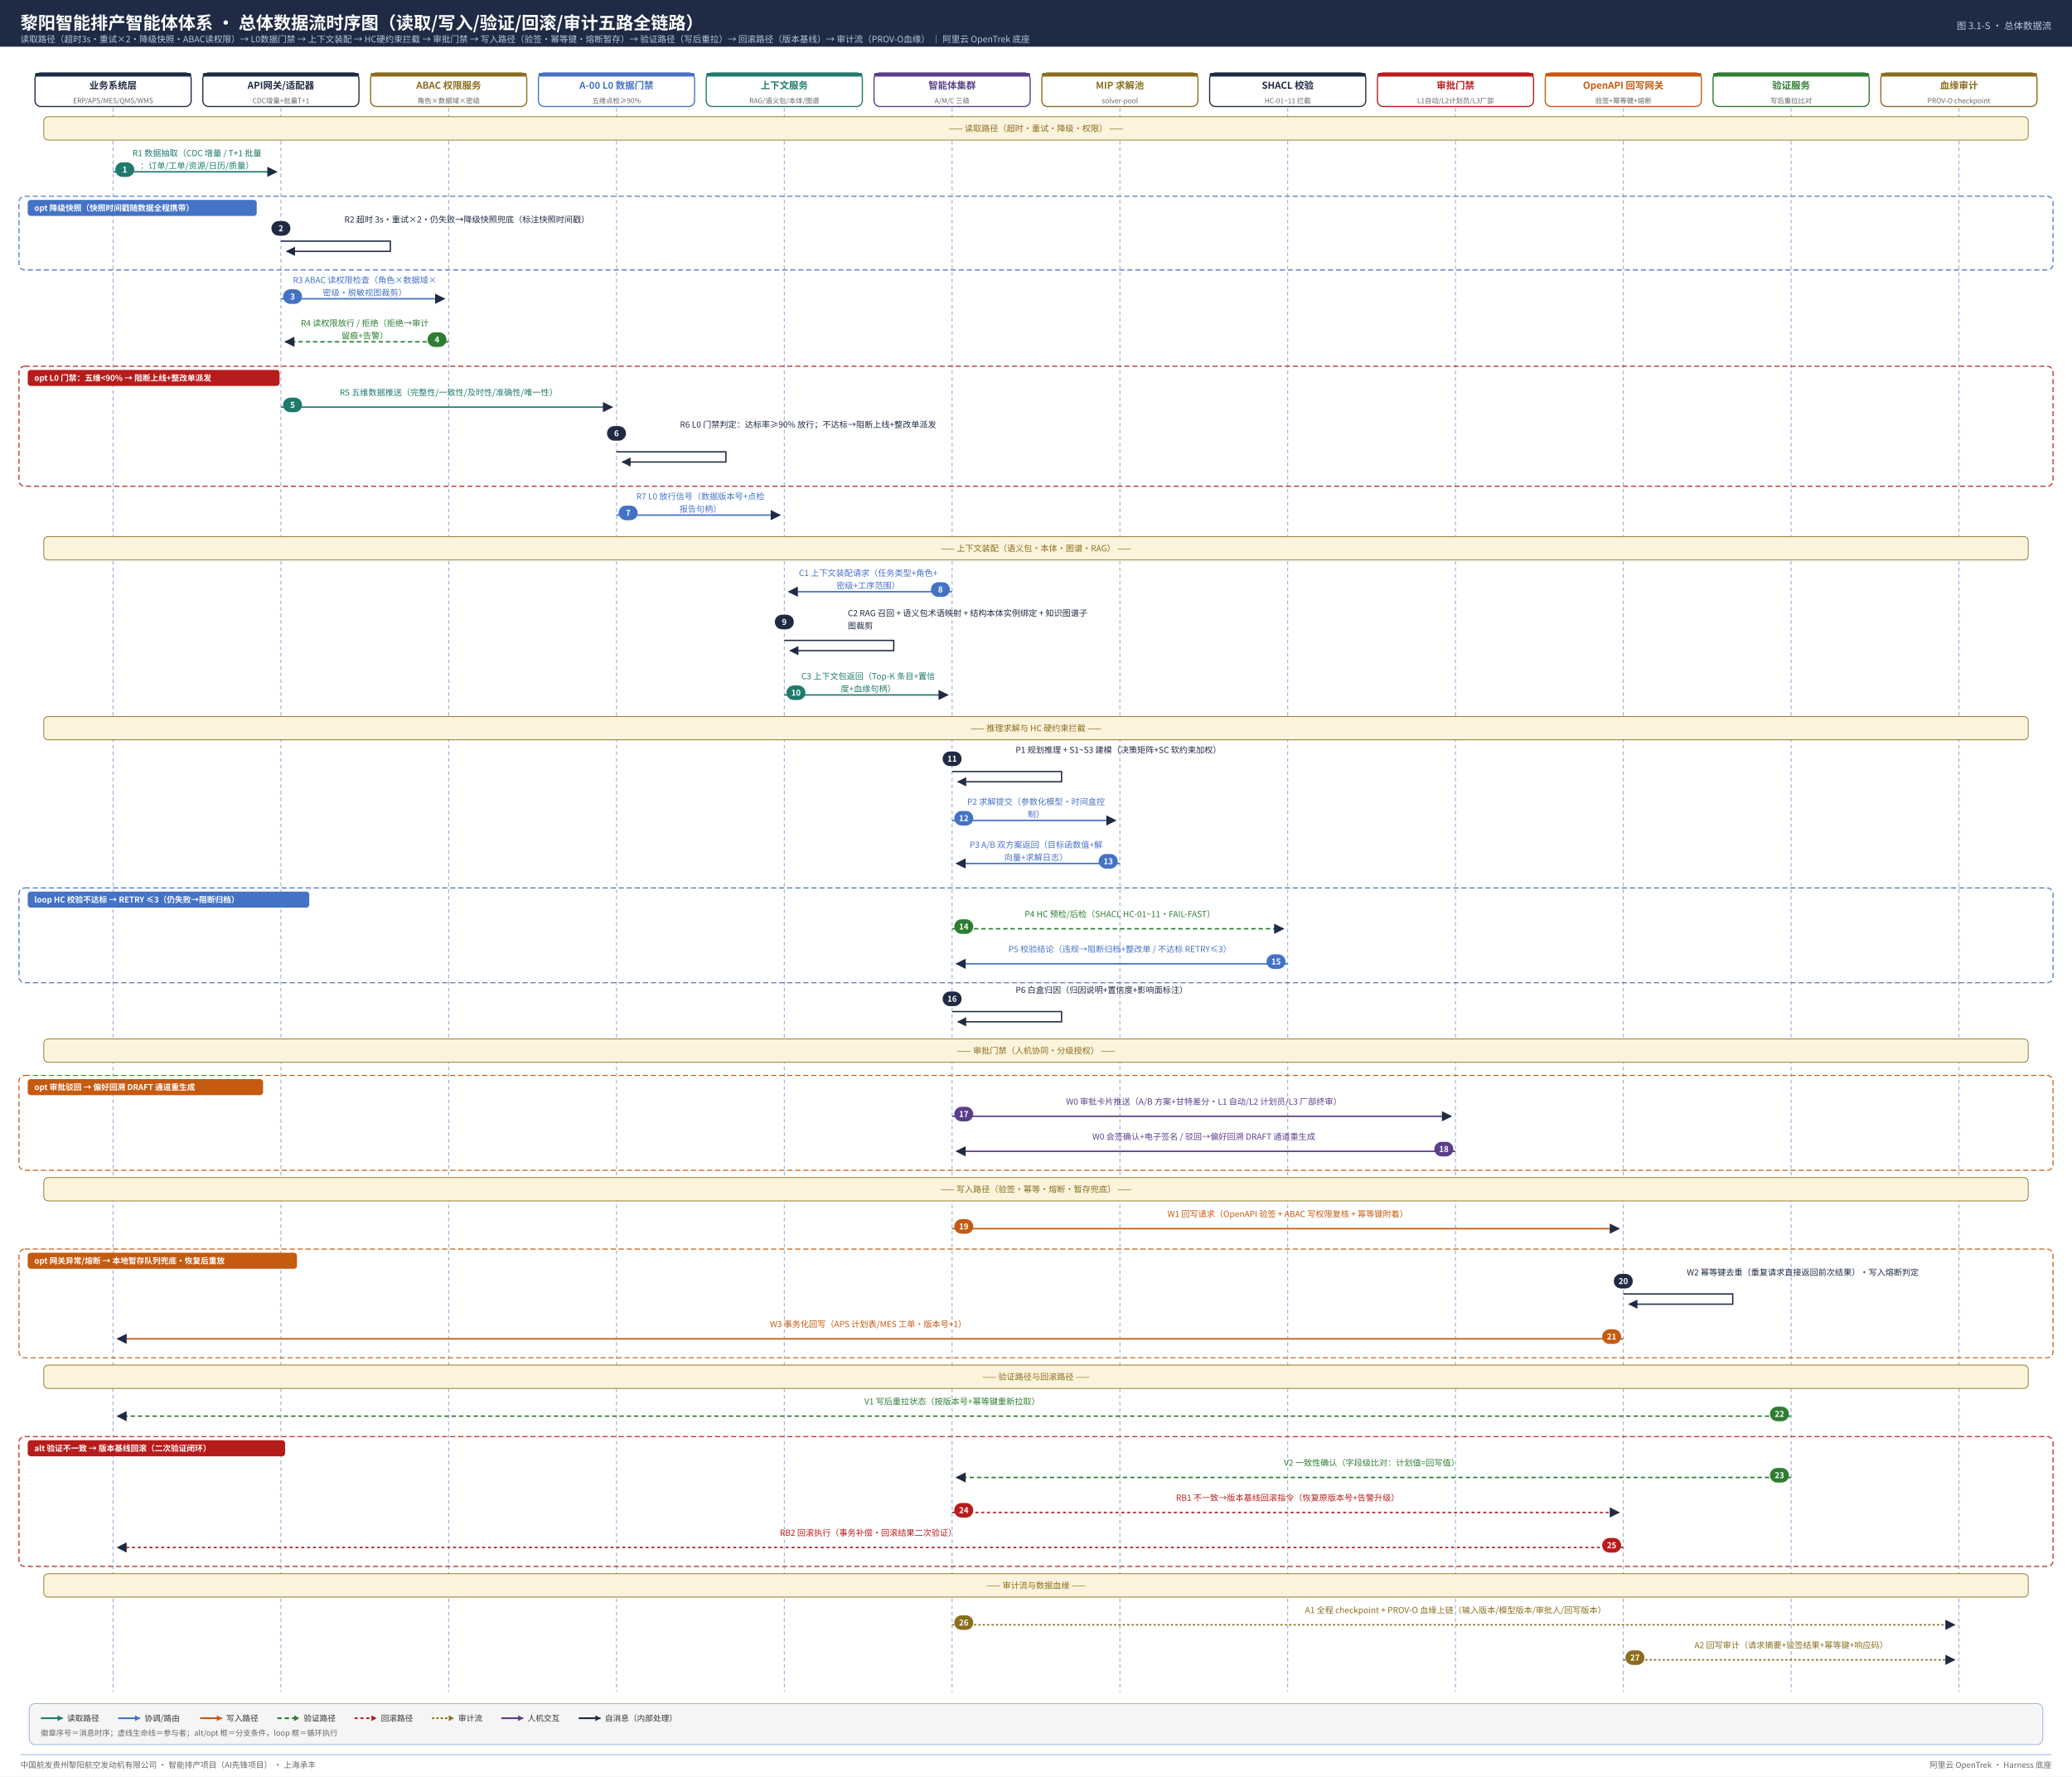
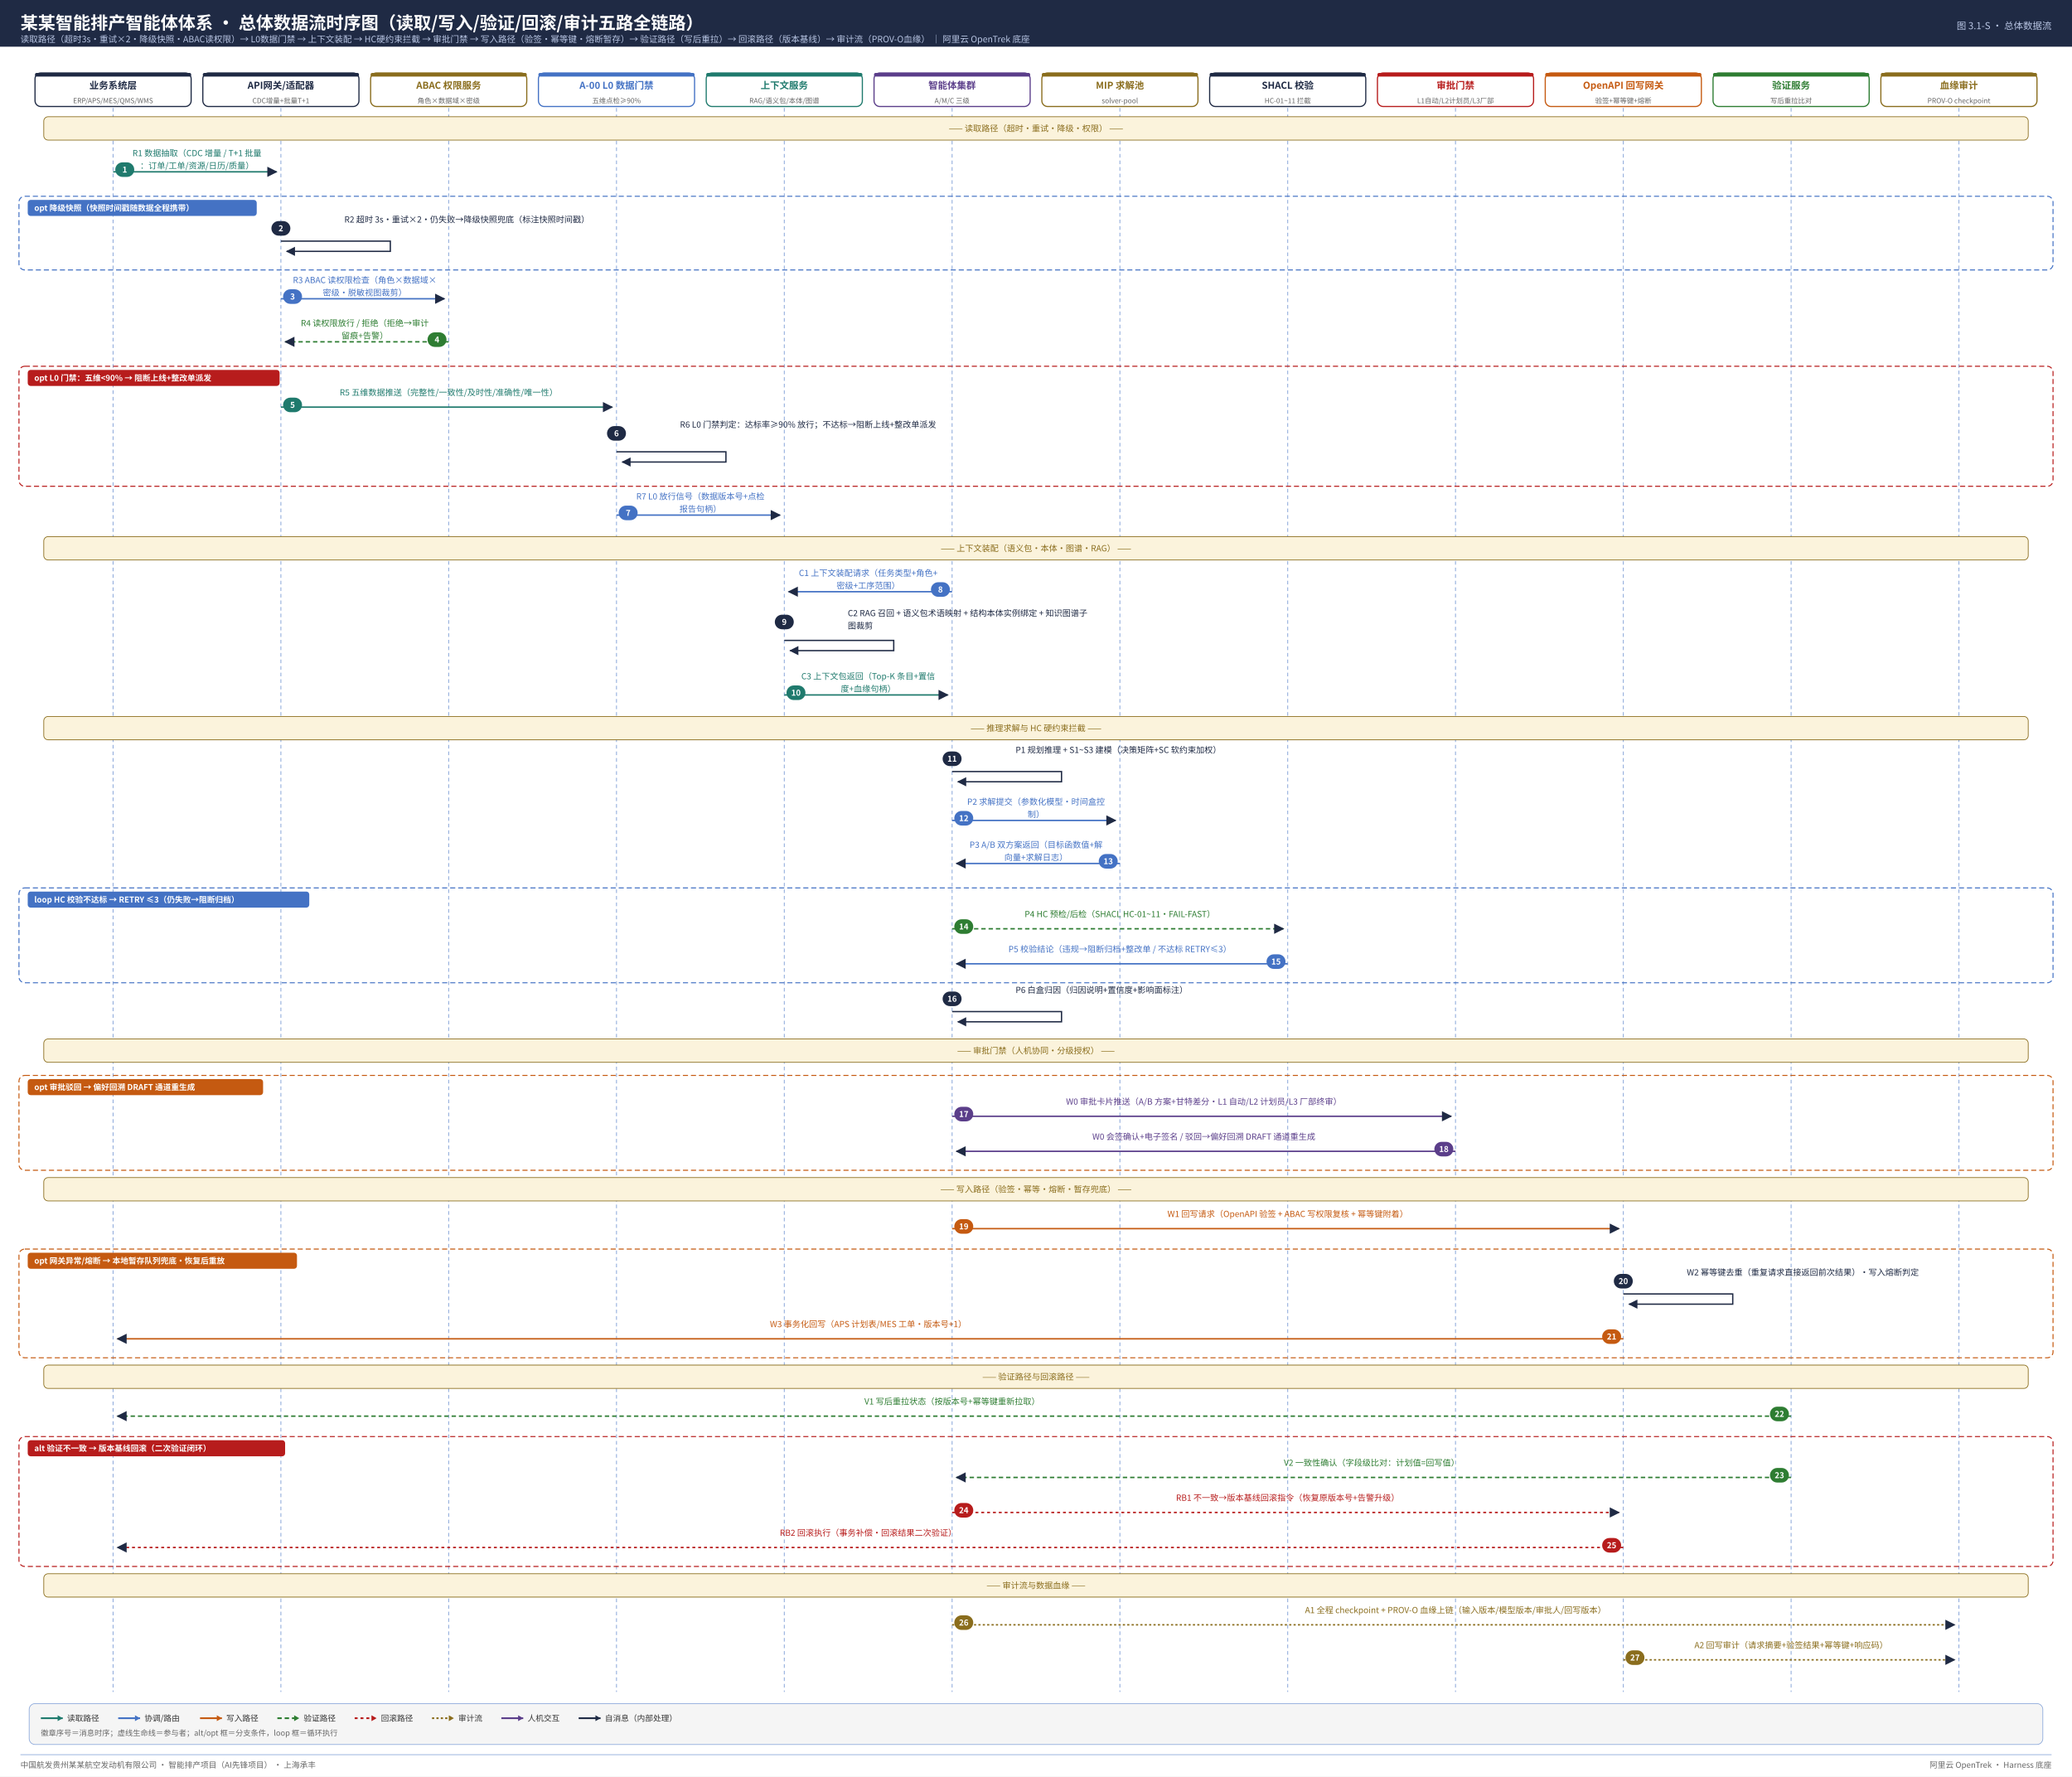
<svg xmlns="http://www.w3.org/2000/svg" width="2840" height="2435.0" viewBox="0 0 2840 2435.0">
  <defs>
    <marker id="arrow" viewBox="0 0 10 10" refX="9" refY="5" markerWidth="7" markerHeight="7" orient="auto-start-reverse">
      <path d="M0,0 L10,5 L0,10 z" fill="#1F2A44" />
    </marker>
    <marker id="arrowR" viewBox="0 0 10 10" refX="1" refY="5" markerWidth="7" markerHeight="7" orient="auto-start-reverse">
      <path d="M10,0 L0,5 L10,10 z" fill="#1F2A44" />
    </marker>
    <marker id="arrowT" viewBox="0 0 10 10" refX="9" refY="5" markerWidth="7" markerHeight="7" orient="auto-start-reverse">
      <path d="M0,0 L10,5 L0,10 z" fill="#1F7A6D" />
    </marker>
    <marker id="arrowO" viewBox="0 0 10 10" refX="9" refY="5" markerWidth="7" markerHeight="7" orient="auto-start-reverse">
      <path d="M0,0 L10,5 L0,10 z" fill="#C55A11" />
    </marker>
    <marker id="arrowP" viewBox="0 0 10 10" refX="9" refY="5" markerWidth="7" markerHeight="7" orient="auto-start-reverse">
      <path d="M0,0 L10,5 L0,10 z" fill="#5B3E8A" />
    </marker>
    <marker id="arrowRd" viewBox="0 0 10 10" refX="9" refY="5" markerWidth="7" markerHeight="7" orient="auto-start-reverse">
      <path d="M0,0 L10,5 L0,10 z" fill="#B71C1C" />
    </marker>
  </defs>
  <rect width="2840" height="2435.0" fill="#FFFFFF" />
  <rect x="0" y="0" width="2840" height="64" rx="0" fill="#1F2A44" stroke="none" stroke-width="1.2" opacity="1" />
-   <text x="28" y="40" font-family="Microsoft YaHei, Noto Sans CJK SC, PingFang SC, sans-serif" font-size="24" fill="#FFFFFF" text-anchor="start" font-weight="bold" opacity="1">黎阳智能排产智能体体系 · 总体数据流时序图（读取/写入/验证/回滚/审计五路全链路）</text>
+   <text x="28" y="40" font-family="Microsoft YaHei, Noto Sans CJK SC, PingFang SC, sans-serif" font-size="24" fill="#FFFFFF" text-anchor="start" font-weight="bold" opacity="1">某某智能排产智能体体系 · 总体数据流时序图（读取/写入/验证/回滚/审计五路全链路）</text>
  <text x="28" y="58" font-family="Microsoft YaHei, Noto Sans CJK SC, PingFang SC, sans-serif" font-size="12" fill="#B9C6E4" text-anchor="start" opacity="1">读取路径（超时3s·重试×2·降级快照·ABAC读权限）→ L0数据门禁 → 上下文装配 → HC硬约束拦截 → 审批门禁 → 写入路径（验签·幂等键·熔断暂存）→ 验证路径（写后重拉）→ 回滚路径（版本基线）→ 审计流（PROV-O血缘） ｜ 阿里云 OpenTrek 底座</text>
  <text x="2812" y="40" font-family="Microsoft YaHei, Noto Sans CJK SC, PingFang SC, sans-serif" font-size="13" fill="#B9C6E4" text-anchor="end" opacity="1">图 3.1-S · 总体数据流</text>
  <rect x="48.0" y="100" width="214.0" height="46" rx="8" fill="#FFFFFF" stroke="#1F2A44" stroke-width="1.6" opacity="1" />
  <rect x="48.0" y="100" width="214.0" height="5" rx="2" fill="#1F2A44" stroke="none" stroke-width="1.2" opacity="1" />
  <text x="155.0" y="121.68" font-family="Microsoft YaHei, Noto Sans CJK SC, PingFang SC, sans-serif" font-size="13" fill="#1F2A44" text-anchor="middle" font-weight="bold" opacity="1">业务系统层</text>
  <text x="155.0" y="141.42" font-family="Microsoft YaHei, Noto Sans CJK SC, PingFang SC, sans-serif" font-size="9.5" fill="#666666" text-anchor="middle" opacity="1">ERP/APS/MES/QMS/WMS</text>
  <rect x="278.0" y="100" width="214.0" height="46" rx="8" fill="#FFFFFF" stroke="#1F2A44" stroke-width="1.6" opacity="1" />
  <rect x="278.0" y="100" width="214.0" height="5" rx="2" fill="#1F2A44" stroke="none" stroke-width="1.2" opacity="1" />
  <text x="385.0" y="121.68" font-family="Microsoft YaHei, Noto Sans CJK SC, PingFang SC, sans-serif" font-size="13" fill="#1F2A44" text-anchor="middle" font-weight="bold" opacity="1">API网关/适配器</text>
  <text x="385.0" y="141.42" font-family="Microsoft YaHei, Noto Sans CJK SC, PingFang SC, sans-serif" font-size="9.5" fill="#666666" text-anchor="middle" opacity="1">CDC增量+批量T+1</text>
  <rect x="508.0" y="100" width="214.0" height="46" rx="8" fill="#FFFFFF" stroke="#8A6D1D" stroke-width="1.6" opacity="1" />
  <rect x="508.0" y="100" width="214.0" height="5" rx="2" fill="#8A6D1D" stroke="none" stroke-width="1.2" opacity="1" />
  <text x="615.0" y="121.68" font-family="Microsoft YaHei, Noto Sans CJK SC, PingFang SC, sans-serif" font-size="13" fill="#8A6D1D" text-anchor="middle" font-weight="bold" opacity="1">ABAC 权限服务</text>
  <text x="615.0" y="141.42" font-family="Microsoft YaHei, Noto Sans CJK SC, PingFang SC, sans-serif" font-size="9.5" fill="#666666" text-anchor="middle" opacity="1">角色×数据域×密级</text>
  <rect x="738.0" y="100" width="214.0" height="46" rx="8" fill="#FFFFFF" stroke="#4472C4" stroke-width="1.6" opacity="1" />
  <rect x="738.0" y="100" width="214.0" height="5" rx="2" fill="#4472C4" stroke="none" stroke-width="1.2" opacity="1" />
  <text x="845.0" y="121.68" font-family="Microsoft YaHei, Noto Sans CJK SC, PingFang SC, sans-serif" font-size="13" fill="#4472C4" text-anchor="middle" font-weight="bold" opacity="1">A-00 L0 数据门禁</text>
  <text x="845.0" y="141.42" font-family="Microsoft YaHei, Noto Sans CJK SC, PingFang SC, sans-serif" font-size="9.5" fill="#666666" text-anchor="middle" opacity="1">五维点检≥90%</text>
  <rect x="968.0" y="100" width="214.0" height="46" rx="8" fill="#FFFFFF" stroke="#1F7A6D" stroke-width="1.6" opacity="1" />
  <rect x="968.0" y="100" width="214.0" height="5" rx="2" fill="#1F7A6D" stroke="none" stroke-width="1.2" opacity="1" />
  <text x="1075.0" y="121.68" font-family="Microsoft YaHei, Noto Sans CJK SC, PingFang SC, sans-serif" font-size="13" fill="#1F7A6D" text-anchor="middle" font-weight="bold" opacity="1">上下文服务</text>
  <text x="1075.0" y="141.42" font-family="Microsoft YaHei, Noto Sans CJK SC, PingFang SC, sans-serif" font-size="9.5" fill="#666666" text-anchor="middle" opacity="1">RAG/语义包/本体/图谱</text>
  <rect x="1198.0" y="100" width="214.0" height="46" rx="8" fill="#FFFFFF" stroke="#5B3E8A" stroke-width="1.6" opacity="1" />
  <rect x="1198.0" y="100" width="214.0" height="5" rx="2" fill="#5B3E8A" stroke="none" stroke-width="1.2" opacity="1" />
  <text x="1305.0" y="121.68" font-family="Microsoft YaHei, Noto Sans CJK SC, PingFang SC, sans-serif" font-size="13" fill="#5B3E8A" text-anchor="middle" font-weight="bold" opacity="1">智能体集群</text>
  <text x="1305.0" y="141.42" font-family="Microsoft YaHei, Noto Sans CJK SC, PingFang SC, sans-serif" font-size="9.5" fill="#666666" text-anchor="middle" opacity="1">A/M/C 三级</text>
  <rect x="1428.0" y="100" width="214.0" height="46" rx="8" fill="#FFFFFF" stroke="#8A6D1D" stroke-width="1.6" opacity="1" />
  <rect x="1428.0" y="100" width="214.0" height="5" rx="2" fill="#8A6D1D" stroke="none" stroke-width="1.2" opacity="1" />
  <text x="1535.0" y="121.68" font-family="Microsoft YaHei, Noto Sans CJK SC, PingFang SC, sans-serif" font-size="13" fill="#8A6D1D" text-anchor="middle" font-weight="bold" opacity="1">MIP 求解池</text>
  <text x="1535.0" y="141.42" font-family="Microsoft YaHei, Noto Sans CJK SC, PingFang SC, sans-serif" font-size="9.5" fill="#666666" text-anchor="middle" opacity="1">solver-pool</text>
  <rect x="1658.0" y="100" width="214.0" height="46" rx="8" fill="#FFFFFF" stroke="#1F2A44" stroke-width="1.6" opacity="1" />
  <rect x="1658.0" y="100" width="214.0" height="5" rx="2" fill="#1F2A44" stroke="none" stroke-width="1.2" opacity="1" />
  <text x="1765.0" y="121.68" font-family="Microsoft YaHei, Noto Sans CJK SC, PingFang SC, sans-serif" font-size="13" fill="#1F2A44" text-anchor="middle" font-weight="bold" opacity="1">SHACL 校验</text>
  <text x="1765.0" y="141.42" font-family="Microsoft YaHei, Noto Sans CJK SC, PingFang SC, sans-serif" font-size="9.5" fill="#666666" text-anchor="middle" opacity="1">HC-01~11 拦截</text>
  <rect x="1888.0" y="100" width="214.0" height="46" rx="8" fill="#FFFFFF" stroke="#B71C1C" stroke-width="1.6" opacity="1" />
  <rect x="1888.0" y="100" width="214.0" height="5" rx="2" fill="#B71C1C" stroke="none" stroke-width="1.2" opacity="1" />
  <text x="1995.0" y="121.68" font-family="Microsoft YaHei, Noto Sans CJK SC, PingFang SC, sans-serif" font-size="13" fill="#B71C1C" text-anchor="middle" font-weight="bold" opacity="1">审批门禁</text>
  <text x="1995.0" y="141.42" font-family="Microsoft YaHei, Noto Sans CJK SC, PingFang SC, sans-serif" font-size="9.5" fill="#666666" text-anchor="middle" opacity="1">L1自动/L2计划员/L3厂部</text>
  <rect x="2118.0" y="100" width="214.0" height="46" rx="8" fill="#FFFFFF" stroke="#C55A11" stroke-width="1.6" opacity="1" />
  <rect x="2118.0" y="100" width="214.0" height="5" rx="2" fill="#C55A11" stroke="none" stroke-width="1.2" opacity="1" />
  <text x="2225.0" y="121.68" font-family="Microsoft YaHei, Noto Sans CJK SC, PingFang SC, sans-serif" font-size="13" fill="#C55A11" text-anchor="middle" font-weight="bold" opacity="1">OpenAPI 回写网关</text>
  <text x="2225.0" y="141.42" font-family="Microsoft YaHei, Noto Sans CJK SC, PingFang SC, sans-serif" font-size="9.5" fill="#666666" text-anchor="middle" opacity="1">验签+幂等键+熔断</text>
  <rect x="2348.0" y="100" width="214.0" height="46" rx="8" fill="#FFFFFF" stroke="#2E7D32" stroke-width="1.6" opacity="1" />
  <rect x="2348.0" y="100" width="214.0" height="5" rx="2" fill="#2E7D32" stroke="none" stroke-width="1.2" opacity="1" />
  <text x="2455.0" y="121.68" font-family="Microsoft YaHei, Noto Sans CJK SC, PingFang SC, sans-serif" font-size="13" fill="#2E7D32" text-anchor="middle" font-weight="bold" opacity="1">验证服务</text>
  <text x="2455.0" y="141.42" font-family="Microsoft YaHei, Noto Sans CJK SC, PingFang SC, sans-serif" font-size="9.5" fill="#666666" text-anchor="middle" opacity="1">写后重拉比对</text>
  <rect x="2578.0" y="100" width="214.0" height="46" rx="8" fill="#FFFFFF" stroke="#8A6D1D" stroke-width="1.6" opacity="1" />
  <rect x="2578.0" y="100" width="214.0" height="5" rx="2" fill="#8A6D1D" stroke="none" stroke-width="1.2" opacity="1" />
  <text x="2685.0" y="121.68" font-family="Microsoft YaHei, Noto Sans CJK SC, PingFang SC, sans-serif" font-size="13" fill="#8A6D1D" text-anchor="middle" font-weight="bold" opacity="1">血缘审计</text>
  <text x="2685.0" y="141.42" font-family="Microsoft YaHei, Noto Sans CJK SC, PingFang SC, sans-serif" font-size="9.5" fill="#666666" text-anchor="middle" opacity="1">PROV-O checkpoint</text>
  <line x1="155.0" y1="148" x2="155.0" y2="2319.0" stroke="#8EAADB" stroke-width="1.2" stroke-dasharray="5,4" />
  <line x1="385.0" y1="148" x2="385.0" y2="2319.0" stroke="#8EAADB" stroke-width="1.2" stroke-dasharray="5,4" />
  <line x1="615.0" y1="148" x2="615.0" y2="2319.0" stroke="#8EAADB" stroke-width="1.2" stroke-dasharray="5,4" />
  <line x1="845.0" y1="148" x2="845.0" y2="2319.0" stroke="#8EAADB" stroke-width="1.2" stroke-dasharray="5,4" />
  <line x1="1075.0" y1="148" x2="1075.0" y2="2319.0" stroke="#8EAADB" stroke-width="1.2" stroke-dasharray="5,4" />
  <line x1="1305.0" y1="148" x2="1305.0" y2="2319.0" stroke="#8EAADB" stroke-width="1.2" stroke-dasharray="5,4" />
  <line x1="1535.0" y1="148" x2="1535.0" y2="2319.0" stroke="#8EAADB" stroke-width="1.2" stroke-dasharray="5,4" />
  <line x1="1765.0" y1="148" x2="1765.0" y2="2319.0" stroke="#8EAADB" stroke-width="1.2" stroke-dasharray="5,4" />
  <line x1="1995.0" y1="148" x2="1995.0" y2="2319.0" stroke="#8EAADB" stroke-width="1.2" stroke-dasharray="5,4" />
  <line x1="2225.0" y1="148" x2="2225.0" y2="2319.0" stroke="#8EAADB" stroke-width="1.2" stroke-dasharray="5,4" />
  <line x1="2455.0" y1="148" x2="2455.0" y2="2319.0" stroke="#8EAADB" stroke-width="1.2" stroke-dasharray="5,4" />
  <line x1="2685.0" y1="148" x2="2685.0" y2="2319.0" stroke="#8EAADB" stroke-width="1.2" stroke-dasharray="5,4" />
  <rect x="26" y="269.0" width="2788" height="101.0" rx="8" fill="none" stroke="#4472C4" stroke-width="1.4" stroke-dasharray="7,4" opacity="1" />
  <rect x="38" y="274.0" width="313.885" height="22" rx="4" fill="#4472C4" stroke="none" stroke-width="1.2" opacity="1" />
  <text x="47" y="289.0" font-family="Microsoft YaHei, Noto Sans CJK SC, PingFang SC, sans-serif" font-size="11" fill="#FFFFFF" text-anchor="start" font-weight="bold" opacity="1">opt 降级快照（快照时间戳随数据全程携带）</text>
  <rect x="26" y="502.0" width="2788" height="164.5" rx="8" fill="none" stroke="#B71C1C" stroke-width="1.4" stroke-dasharray="7,4" opacity="1" />
  <rect x="38" y="507.0" width="345.248" height="22" rx="4" fill="#B71C1C" stroke="none" stroke-width="1.2" opacity="1" />
  <text x="47" y="522.0" font-family="Microsoft YaHei, Noto Sans CJK SC, PingFang SC, sans-serif" font-size="11" fill="#FFFFFF" text-anchor="start" font-weight="bold" opacity="1">opt L0 门禁：五维&lt;90% → 阻断上线+整改单派发</text>
  <rect x="26" y="1217.0" width="2788" height="130.0" rx="8" fill="none" stroke="#4472C4" stroke-width="1.4" stroke-dasharray="7,4" opacity="1" />
  <rect x="38" y="1222.0" width="385.904" height="22" rx="4" fill="#4472C4" stroke="none" stroke-width="1.2" opacity="1" />
  <text x="47" y="1237.0" font-family="Microsoft YaHei, Noto Sans CJK SC, PingFang SC, sans-serif" font-size="11" fill="#FFFFFF" text-anchor="start" font-weight="bold" opacity="1">loop HC 校验不达标 → RETRY ≤3（仍失败→阻断归档）</text>
  <rect x="26" y="1474.0" width="2788" height="130.0" rx="8" fill="none" stroke="#C55A11" stroke-width="1.4" stroke-dasharray="7,4" opacity="1" />
  <rect x="38" y="1479.0" width="322.597" height="22" rx="4" fill="#C55A11" stroke="none" stroke-width="1.2" opacity="1" />
  <text x="47" y="1494.0" font-family="Microsoft YaHei, Noto Sans CJK SC, PingFang SC, sans-serif" font-size="11" fill="#FFFFFF" text-anchor="start" font-weight="bold" opacity="1">opt 审批驳回 → 偏好回溯 DRAFT 通道重生成</text>
  <rect x="26" y="1712.0" width="2788" height="149.0" rx="8" fill="none" stroke="#C55A11" stroke-width="1.4" stroke-dasharray="7,4" opacity="1" />
  <rect x="38" y="1717.0" width="369.061" height="22" rx="4" fill="#C55A11" stroke="none" stroke-width="1.2" opacity="1" />
  <text x="47" y="1732.0" font-family="Microsoft YaHei, Noto Sans CJK SC, PingFang SC, sans-serif" font-size="11" fill="#FFFFFF" text-anchor="start" font-weight="bold" opacity="1">opt 网关异常/熔断 → 本地暂存队列兜底·恢复后重放</text>
  <rect x="26" y="1969.0" width="2788" height="178.0" rx="8" fill="none" stroke="#B71C1C" stroke-width="1.4" stroke-dasharray="7,4" opacity="1" />
  <rect x="38" y="1974.0" width="352.798" height="22" rx="4" fill="#B71C1C" stroke="none" stroke-width="1.2" opacity="1" />
  <text x="47" y="1989.0" font-family="Microsoft YaHei, Noto Sans CJK SC, PingFang SC, sans-serif" font-size="11" fill="#FFFFFF" text-anchor="start" font-weight="bold" opacity="1">alt 验证不一致 → 版本基线回滚（二次验证闭环）</text>
  <rect x="60" y="160" width="2720" height="32" rx="6" fill="#FBF3DC" stroke="#8A6D1D" stroke-width="1" opacity="1" />
  <text x="1420.0" y="180.14" font-family="Microsoft YaHei, Noto Sans CJK SC, PingFang SC, sans-serif" font-size="11.5" fill="#8A6D1D" text-anchor="middle" opacity="1">—— 读取路径（超时·重试·降级·权限） ——</text>
  <line x1="155.0" y1="235.5" x2="379.0" y2="235.5" stroke="#1F7A6D" stroke-width="2" marker-end="url(#arrow)" />
  <text x="270.0" y="214.0" font-family="Microsoft YaHei, Noto Sans CJK SC, PingFang SC, sans-serif" font-size="11.5" fill="#1F7A6D" text-anchor="middle" opacity="1">R1 数据抽取（CDC 增量 / T+1 批量</text>
  <text x="270.0" y="231.25" font-family="Microsoft YaHei, Noto Sans CJK SC, PingFang SC, sans-serif" font-size="11.5" fill="#1F7A6D" text-anchor="middle" opacity="1">：订单/工单/资源/日历/质量）</text>
  <rect x="158.0" y="222.5" width="26" height="20" rx="10" fill="#1F7A6D" stroke="none" stroke-width="1.2" opacity="1" />
  <text x="171.0" y="236.5" font-family="Microsoft YaHei, Noto Sans CJK SC, PingFang SC, sans-serif" font-size="11" fill="#FFFFFF" text-anchor="middle" font-weight="bold" opacity="1">1</text>
  <path d="M 385.0 330.5 L 535.0 330.5 L 535.0 344.5 L 393.0 344.5" fill="none" stroke="#1F2A44" stroke-width="1.8" marker-end="url(#arrow)" />
  <text x="472.0" y="305.0" font-family="Microsoft YaHei, Noto Sans CJK SC, PingFang SC, sans-serif" font-size="11.5" fill="#1F2A44" text-anchor="start" opacity="1">R2 超时 3s·重试×2·仍失败→降级快照兜底（标注快照时间戳）</text>
  <rect x="372.0" y="303.0" width="26" height="20" rx="10" fill="#1F2A44" stroke="none" stroke-width="1.2" opacity="1" />
  <text x="385.0" y="317.0" font-family="Microsoft YaHei, Noto Sans CJK SC, PingFang SC, sans-serif" font-size="11" fill="#FFFFFF" text-anchor="middle" font-weight="bold" opacity="1">2</text>
  <line x1="385.0" y1="409.5" x2="609.0" y2="409.5" stroke="#4472C4" stroke-width="2" marker-end="url(#arrow)" />
  <text x="500.0" y="388.0" font-family="Microsoft YaHei, Noto Sans CJK SC, PingFang SC, sans-serif" font-size="11.5" fill="#4472C4" text-anchor="middle" opacity="1">R3 ABAC 读权限检查（角色×数据域×</text>
  <text x="500.0" y="405.25" font-family="Microsoft YaHei, Noto Sans CJK SC, PingFang SC, sans-serif" font-size="11.5" fill="#4472C4" text-anchor="middle" opacity="1">密级·脱敏视图裁剪）</text>
  <rect x="388.0" y="396.5" width="26" height="20" rx="10" fill="#4472C4" stroke="none" stroke-width="1.2" opacity="1" />
  <text x="401.0" y="410.5" font-family="Microsoft YaHei, Noto Sans CJK SC, PingFang SC, sans-serif" font-size="11" fill="#FFFFFF" text-anchor="middle" font-weight="bold" opacity="1">3</text>
  <line x1="615.0" y1="468.5" x2="391.0" y2="468.5" stroke="#2E7D32" stroke-width="2" stroke-dasharray="6,4" marker-end="url(#arrow)" />
  <text x="500.0" y="447.0" font-family="Microsoft YaHei, Noto Sans CJK SC, PingFang SC, sans-serif" font-size="11.5" fill="#2E7D32" text-anchor="middle" opacity="1">R4 读权限放行 / 拒绝（拒绝→审计</text>
  <text x="500.0" y="464.25" font-family="Microsoft YaHei, Noto Sans CJK SC, PingFang SC, sans-serif" font-size="11.5" fill="#2E7D32" text-anchor="middle" opacity="1">留痕+告警）</text>
  <rect x="586.0" y="455.5" width="26" height="20" rx="10" fill="#2E7D32" stroke="none" stroke-width="1.2" opacity="1" />
  <text x="599.0" y="469.5" font-family="Microsoft YaHei, Noto Sans CJK SC, PingFang SC, sans-serif" font-size="11" fill="#FFFFFF" text-anchor="middle" font-weight="bold" opacity="1">4</text>
  <line x1="385.0" y1="558.0" x2="839.0" y2="558.0" stroke="#1F7A6D" stroke-width="2" marker-end="url(#arrow)" />
  <text x="615.0" y="542.0" font-family="Microsoft YaHei, Noto Sans CJK SC, PingFang SC, sans-serif" font-size="11.5" fill="#1F7A6D" text-anchor="middle" opacity="1">R5 五维数据推送（完整性/一致性/及时性/准确性/唯一性）</text>
  <rect x="388.0" y="545.0" width="26" height="20" rx="10" fill="#1F7A6D" stroke="none" stroke-width="1.2" opacity="1" />
  <text x="401.0" y="559.0" font-family="Microsoft YaHei, Noto Sans CJK SC, PingFang SC, sans-serif" font-size="11" fill="#FFFFFF" text-anchor="middle" font-weight="bold" opacity="1">5</text>
  <path d="M 845.0 619.25 L 995.0 619.25 L 995.0 633.25 L 853.0 633.25" fill="none" stroke="#1F2A44" stroke-width="1.8" marker-end="url(#arrow)" />
  <text x="932.0" y="586.0" font-family="Microsoft YaHei, Noto Sans CJK SC, PingFang SC, sans-serif" font-size="11.5" fill="#1F2A44" text-anchor="start" opacity="1">R6 L0 门禁判定：达标率≥90% 放行；不达标→阻断上线+整改单派发</text>
  <rect x="832.0" y="584.0" width="26" height="20" rx="10" fill="#1F2A44" stroke="none" stroke-width="1.2" opacity="1" />
  <text x="845.0" y="598.0" font-family="Microsoft YaHei, Noto Sans CJK SC, PingFang SC, sans-serif" font-size="11" fill="#FFFFFF" text-anchor="middle" font-weight="bold" opacity="1">6</text>
  <line x1="845.0" y1="706.0" x2="1069.0" y2="706.0" stroke="#4472C4" stroke-width="2" marker-end="url(#arrow)" />
  <text x="960.0" y="684.5" font-family="Microsoft YaHei, Noto Sans CJK SC, PingFang SC, sans-serif" font-size="11.5" fill="#4472C4" text-anchor="middle" opacity="1">R7 L0 放行信号（数据版本号+点检</text>
  <text x="960.0" y="701.75" font-family="Microsoft YaHei, Noto Sans CJK SC, PingFang SC, sans-serif" font-size="11.5" fill="#4472C4" text-anchor="middle" opacity="1">报告句柄）</text>
  <rect x="848.0" y="693.0" width="26" height="20" rx="10" fill="#4472C4" stroke="none" stroke-width="1.2" opacity="1" />
  <text x="861.0" y="707.0" font-family="Microsoft YaHei, Noto Sans CJK SC, PingFang SC, sans-serif" font-size="11" fill="#FFFFFF" text-anchor="middle" font-weight="bold" opacity="1">7</text>
  <rect x="60" y="735.5" width="2720" height="32" rx="6" fill="#FBF3DC" stroke="#8A6D1D" stroke-width="1" opacity="1" />
  <text x="1420.0" y="755.64" font-family="Microsoft YaHei, Noto Sans CJK SC, PingFang SC, sans-serif" font-size="11.5" fill="#8A6D1D" text-anchor="middle" opacity="1">—— 上下文装配（语义包·本体·图谱·RAG） ——</text>
  <line x1="1305.0" y1="811.0" x2="1081.0" y2="811.0" stroke="#4472C4" stroke-width="2" marker-end="url(#arrow)" />
  <text x="1190.0" y="789.5" font-family="Microsoft YaHei, Noto Sans CJK SC, PingFang SC, sans-serif" font-size="11.5" fill="#4472C4" text-anchor="middle" opacity="1">C1 上下文装配请求（任务类型+角色+</text>
  <text x="1190.0" y="806.75" font-family="Microsoft YaHei, Noto Sans CJK SC, PingFang SC, sans-serif" font-size="11.5" fill="#4472C4" text-anchor="middle" opacity="1">密级+工序范围）</text>
  <rect x="1276.0" y="798.0" width="26" height="20" rx="10" fill="#4472C4" stroke="none" stroke-width="1.2" opacity="1" />
  <text x="1289.0" y="812.0" font-family="Microsoft YaHei, Noto Sans CJK SC, PingFang SC, sans-serif" font-size="11" fill="#FFFFFF" text-anchor="middle" font-weight="bold" opacity="1">8</text>
  <path d="M 1075.0 877.75 L 1225.0 877.75 L 1225.0 891.75 L 1083.0 891.75" fill="none" stroke="#1F2A44" stroke-width="1.8" marker-end="url(#arrow)" />
  <text x="1162.0" y="844.5" font-family="Microsoft YaHei, Noto Sans CJK SC, PingFang SC, sans-serif" font-size="11.5" fill="#1F2A44" text-anchor="start" opacity="1">C2 RAG 召回 + 语义包术语映射 + 结构本体实例绑定 + 知识图谱子</text>
  <text x="1162.0" y="861.75" font-family="Microsoft YaHei, Noto Sans CJK SC, PingFang SC, sans-serif" font-size="11.5" fill="#1F2A44" text-anchor="start" opacity="1">图裁剪</text>
  <rect x="1062.0" y="842.5" width="26" height="20" rx="10" fill="#1F2A44" stroke="none" stroke-width="1.2" opacity="1" />
  <text x="1075.0" y="856.5" font-family="Microsoft YaHei, Noto Sans CJK SC, PingFang SC, sans-serif" font-size="11" fill="#FFFFFF" text-anchor="middle" font-weight="bold" opacity="1">9</text>
  <line x1="1075.0" y1="952.5" x2="1299.0" y2="952.5" stroke="#1F7A6D" stroke-width="2" marker-end="url(#arrow)" />
  <text x="1190.0" y="931.0" font-family="Microsoft YaHei, Noto Sans CJK SC, PingFang SC, sans-serif" font-size="11.5" fill="#1F7A6D" text-anchor="middle" opacity="1">C3 上下文包返回（Top-K 条目+置信</text>
  <text x="1190.0" y="948.25" font-family="Microsoft YaHei, Noto Sans CJK SC, PingFang SC, sans-serif" font-size="11.5" fill="#1F7A6D" text-anchor="middle" opacity="1">度+血缘句柄）</text>
  <rect x="1078.0" y="939.5" width="26" height="20" rx="10" fill="#1F7A6D" stroke="none" stroke-width="1.2" opacity="1" />
  <text x="1091.0" y="953.5" font-family="Microsoft YaHei, Noto Sans CJK SC, PingFang SC, sans-serif" font-size="11" fill="#FFFFFF" text-anchor="middle" font-weight="bold" opacity="1">10</text>
  <rect x="60" y="982.0" width="2720" height="32" rx="6" fill="#FBF3DC" stroke="#8A6D1D" stroke-width="1" opacity="1" />
  <text x="1420.0" y="1002.14" font-family="Microsoft YaHei, Noto Sans CJK SC, PingFang SC, sans-serif" font-size="11.5" fill="#8A6D1D" text-anchor="middle" opacity="1">—— 推理求解与 HC 硬约束拦截 ——</text>
  <path d="M 1305.0 1057.5 L 1455.0 1057.5 L 1455.0 1071.5 L 1313.0 1071.5" fill="none" stroke="#1F2A44" stroke-width="1.8" marker-end="url(#arrow)" />
  <text x="1392.0" y="1032.0" font-family="Microsoft YaHei, Noto Sans CJK SC, PingFang SC, sans-serif" font-size="11.5" fill="#1F2A44" text-anchor="start" opacity="1">P1 规划推理 + S1~S3 建模（决策矩阵+SC 软约束加权）</text>
  <rect x="1292.0" y="1030.0" width="26" height="20" rx="10" fill="#1F2A44" stroke="none" stroke-width="1.2" opacity="1" />
  <text x="1305.0" y="1044.0" font-family="Microsoft YaHei, Noto Sans CJK SC, PingFang SC, sans-serif" font-size="11" fill="#FFFFFF" text-anchor="middle" font-weight="bold" opacity="1">11</text>
  <line x1="1305.0" y1="1124.5" x2="1529.0" y2="1124.5" stroke="#4472C4" stroke-width="2" marker-end="url(#arrow)" />
  <text x="1420.0" y="1103.0" font-family="Microsoft YaHei, Noto Sans CJK SC, PingFang SC, sans-serif" font-size="11.5" fill="#4472C4" text-anchor="middle" opacity="1">P2 求解提交（参数化模型·时间盒控</text>
  <text x="1420.0" y="1120.25" font-family="Microsoft YaHei, Noto Sans CJK SC, PingFang SC, sans-serif" font-size="11.5" fill="#4472C4" text-anchor="middle" opacity="1">制）</text>
  <rect x="1308.0" y="1111.5" width="26" height="20" rx="10" fill="#4472C4" stroke="none" stroke-width="1.2" opacity="1" />
  <text x="1321.0" y="1125.5" font-family="Microsoft YaHei, Noto Sans CJK SC, PingFang SC, sans-serif" font-size="11" fill="#FFFFFF" text-anchor="middle" font-weight="bold" opacity="1">12</text>
  <line x1="1535.0" y1="1183.5" x2="1311.0" y2="1183.5" stroke="#4472C4" stroke-width="2" marker-end="url(#arrow)" />
  <text x="1420.0" y="1162.0" font-family="Microsoft YaHei, Noto Sans CJK SC, PingFang SC, sans-serif" font-size="11.5" fill="#4472C4" text-anchor="middle" opacity="1">P3 A/B 双方案返回（目标函数值+解</text>
  <text x="1420.0" y="1179.25" font-family="Microsoft YaHei, Noto Sans CJK SC, PingFang SC, sans-serif" font-size="11.5" fill="#4472C4" text-anchor="middle" opacity="1">向量+求解日志）</text>
  <rect x="1506.0" y="1170.5" width="26" height="20" rx="10" fill="#4472C4" stroke="none" stroke-width="1.2" opacity="1" />
  <text x="1519.0" y="1184.5" font-family="Microsoft YaHei, Noto Sans CJK SC, PingFang SC, sans-serif" font-size="11" fill="#FFFFFF" text-anchor="middle" font-weight="bold" opacity="1">13</text>
  <line x1="1305.0" y1="1273.0" x2="1759.0" y2="1273.0" stroke="#2E7D32" stroke-width="2" stroke-dasharray="6,4" marker-end="url(#arrow)" />
  <text x="1535.0" y="1257.0" font-family="Microsoft YaHei, Noto Sans CJK SC, PingFang SC, sans-serif" font-size="11.5" fill="#2E7D32" text-anchor="middle" opacity="1">P4 HC 预检/后检（SHACL HC-01~11·FAIL-FAST）</text>
  <rect x="1308.0" y="1260.0" width="26" height="20" rx="10" fill="#2E7D32" stroke="none" stroke-width="1.2" opacity="1" />
  <text x="1321.0" y="1274.0" font-family="Microsoft YaHei, Noto Sans CJK SC, PingFang SC, sans-serif" font-size="11" fill="#FFFFFF" text-anchor="middle" font-weight="bold" opacity="1">14</text>
  <line x1="1765.0" y1="1321.0" x2="1311.0" y2="1321.0" stroke="#4472C4" stroke-width="2" marker-end="url(#arrow)" />
  <text x="1535.0" y="1305.0" font-family="Microsoft YaHei, Noto Sans CJK SC, PingFang SC, sans-serif" font-size="11.5" fill="#4472C4" text-anchor="middle" opacity="1">P5 校验结论（违规→阻断归档+整改单 / 不达标 RETRY≤3）</text>
  <rect x="1736.0" y="1308.0" width="26" height="20" rx="10" fill="#4472C4" stroke="none" stroke-width="1.2" opacity="1" />
  <text x="1749.0" y="1322.0" font-family="Microsoft YaHei, Noto Sans CJK SC, PingFang SC, sans-serif" font-size="11" fill="#FFFFFF" text-anchor="middle" font-weight="bold" opacity="1">15</text>
  <path d="M 1305.0 1386.5 L 1455.0 1386.5 L 1455.0 1400.5 L 1313.0 1400.5" fill="none" stroke="#1F2A44" stroke-width="1.8" marker-end="url(#arrow)" />
  <text x="1392.0" y="1361.0" font-family="Microsoft YaHei, Noto Sans CJK SC, PingFang SC, sans-serif" font-size="11.5" fill="#1F2A44" text-anchor="start" opacity="1">P6 白盒归因（归因说明+置信度+影响面标注）</text>
  <rect x="1292.0" y="1359.0" width="26" height="20" rx="10" fill="#1F2A44" stroke="none" stroke-width="1.2" opacity="1" />
  <text x="1305.0" y="1373.0" font-family="Microsoft YaHei, Noto Sans CJK SC, PingFang SC, sans-serif" font-size="11" fill="#FFFFFF" text-anchor="middle" font-weight="bold" opacity="1">16</text>
  <rect x="60" y="1424.0" width="2720" height="32" rx="6" fill="#FBF3DC" stroke="#8A6D1D" stroke-width="1" opacity="1" />
  <text x="1420.0" y="1444.14" font-family="Microsoft YaHei, Noto Sans CJK SC, PingFang SC, sans-serif" font-size="11.5" fill="#8A6D1D" text-anchor="middle" opacity="1">—— 审批门禁（人机协同·分级授权） ——</text>
  <line x1="1305.0" y1="1530.0" x2="1989.0" y2="1530.0" stroke="#5B3E8A" stroke-width="2" marker-end="url(#arrow)" />
  <text x="1650.0" y="1514.0" font-family="Microsoft YaHei, Noto Sans CJK SC, PingFang SC, sans-serif" font-size="11.5" fill="#5B3E8A" text-anchor="middle" opacity="1">W0 审批卡片推送（A/B 方案+甘特差分·L1 自动/L2 计划员/L3 厂部终审）</text>
  <rect x="1308.0" y="1517.0" width="26" height="20" rx="10" fill="#5B3E8A" stroke="none" stroke-width="1.2" opacity="1" />
  <text x="1321.0" y="1531.0" font-family="Microsoft YaHei, Noto Sans CJK SC, PingFang SC, sans-serif" font-size="11" fill="#FFFFFF" text-anchor="middle" font-weight="bold" opacity="1">17</text>
  <line x1="1995.0" y1="1578.0" x2="1311.0" y2="1578.0" stroke="#5B3E8A" stroke-width="2" marker-end="url(#arrow)" />
  <text x="1650.0" y="1562.0" font-family="Microsoft YaHei, Noto Sans CJK SC, PingFang SC, sans-serif" font-size="11.5" fill="#5B3E8A" text-anchor="middle" opacity="1">W0 会签确认+电子签名 / 驳回→偏好回溯 DRAFT 通道重生成</text>
  <rect x="1966.0" y="1565.0" width="26" height="20" rx="10" fill="#5B3E8A" stroke="none" stroke-width="1.2" opacity="1" />
  <text x="1979.0" y="1579.0" font-family="Microsoft YaHei, Noto Sans CJK SC, PingFang SC, sans-serif" font-size="11" fill="#FFFFFF" text-anchor="middle" font-weight="bold" opacity="1">18</text>
  <rect x="60" y="1614.0" width="2720" height="32" rx="6" fill="#FBF3DC" stroke="#8A6D1D" stroke-width="1" opacity="1" />
  <text x="1420.0" y="1634.14" font-family="Microsoft YaHei, Noto Sans CJK SC, PingFang SC, sans-serif" font-size="11.5" fill="#8A6D1D" text-anchor="middle" opacity="1">—— 写入路径（验签·幂等·熔断·暂存兜底） ——</text>
  <line x1="1305.0" y1="1684.0" x2="2219.0" y2="1684.0" stroke="#C55A11" stroke-width="2" marker-end="url(#arrow)" />
  <text x="1765.0" y="1668.0" font-family="Microsoft YaHei, Noto Sans CJK SC, PingFang SC, sans-serif" font-size="11.5" fill="#C55A11" text-anchor="middle" opacity="1">W1 回写请求（OpenAPI 验签 + ABAC 写权限复核 + 幂等键附着）</text>
  <rect x="1308.0" y="1671.0" width="26" height="20" rx="10" fill="#C55A11" stroke="none" stroke-width="1.2" opacity="1" />
  <text x="1321.0" y="1685.0" font-family="Microsoft YaHei, Noto Sans CJK SC, PingFang SC, sans-serif" font-size="11" fill="#FFFFFF" text-anchor="middle" font-weight="bold" opacity="1">19</text>
  <path d="M 2225.0 1773.5 L 2375.0 1773.5 L 2375.0 1787.5 L 2233.0 1787.5" fill="none" stroke="#1F2A44" stroke-width="1.8" marker-end="url(#arrow)" />
  <text x="2312.0" y="1748.0" font-family="Microsoft YaHei, Noto Sans CJK SC, PingFang SC, sans-serif" font-size="11.5" fill="#1F2A44" text-anchor="start" opacity="1">W2 幂等键去重（重复请求直接返回前次结果）·写入熔断判定</text>
  <rect x="2212.0" y="1746.0" width="26" height="20" rx="10" fill="#1F2A44" stroke="none" stroke-width="1.2" opacity="1" />
  <text x="2225.0" y="1760.0" font-family="Microsoft YaHei, Noto Sans CJK SC, PingFang SC, sans-serif" font-size="11" fill="#FFFFFF" text-anchor="middle" font-weight="bold" opacity="1">20</text>
  <line x1="2225.0" y1="1835.0" x2="161.0" y2="1835.0" stroke="#C55A11" stroke-width="2" marker-end="url(#arrow)" />
  <text x="1190.0" y="1819.0" font-family="Microsoft YaHei, Noto Sans CJK SC, PingFang SC, sans-serif" font-size="11.5" fill="#C55A11" text-anchor="middle" opacity="1">W3 事务化回写（APS 计划表/MES 工单·版本号+1）</text>
  <rect x="2196.0" y="1822.0" width="26" height="20" rx="10" fill="#C55A11" stroke="none" stroke-width="1.2" opacity="1" />
  <text x="2209.0" y="1836.0" font-family="Microsoft YaHei, Noto Sans CJK SC, PingFang SC, sans-serif" font-size="11" fill="#FFFFFF" text-anchor="middle" font-weight="bold" opacity="1">21</text>
  <rect x="60" y="1871.0" width="2720" height="32" rx="6" fill="#FBF3DC" stroke="#8A6D1D" stroke-width="1" opacity="1" />
  <text x="1420.0" y="1891.14" font-family="Microsoft YaHei, Noto Sans CJK SC, PingFang SC, sans-serif" font-size="11.5" fill="#8A6D1D" text-anchor="middle" opacity="1">—— 验证路径与回滚路径 ——</text>
  <line x1="2455.0" y1="1941.0" x2="161.0" y2="1941.0" stroke="#2E7D32" stroke-width="2" stroke-dasharray="6,4" marker-end="url(#arrow)" />
  <text x="1305.0" y="1925.0" font-family="Microsoft YaHei, Noto Sans CJK SC, PingFang SC, sans-serif" font-size="11.5" fill="#2E7D32" text-anchor="middle" opacity="1">V1 写后重拉状态（按版本号+幂等键重新拉取）</text>
  <rect x="2426.0" y="1928.0" width="26" height="20" rx="10" fill="#2E7D32" stroke="none" stroke-width="1.2" opacity="1" />
  <text x="2439.0" y="1942.0" font-family="Microsoft YaHei, Noto Sans CJK SC, PingFang SC, sans-serif" font-size="11" fill="#FFFFFF" text-anchor="middle" font-weight="bold" opacity="1">22</text>
  <line x1="2455.0" y1="2025.0" x2="1311.0" y2="2025.0" stroke="#2E7D32" stroke-width="2" stroke-dasharray="6,4" marker-end="url(#arrow)" />
  <text x="1880.0" y="2009.0" font-family="Microsoft YaHei, Noto Sans CJK SC, PingFang SC, sans-serif" font-size="11.5" fill="#2E7D32" text-anchor="middle" opacity="1">V2 一致性确认（字段级比对：计划值=回写值）</text>
  <rect x="2426.0" y="2012.0" width="26" height="20" rx="10" fill="#2E7D32" stroke="none" stroke-width="1.2" opacity="1" />
  <text x="2439.0" y="2026.0" font-family="Microsoft YaHei, Noto Sans CJK SC, PingFang SC, sans-serif" font-size="11" fill="#FFFFFF" text-anchor="middle" font-weight="bold" opacity="1">23</text>
  <line x1="1305.0" y1="2073.0" x2="2219.0" y2="2073.0" stroke="#B71C1C" stroke-width="2" stroke-dasharray="4,4" marker-end="url(#arrow)" />
  <text x="1765.0" y="2057.0" font-family="Microsoft YaHei, Noto Sans CJK SC, PingFang SC, sans-serif" font-size="11.5" fill="#B71C1C" text-anchor="middle" opacity="1">RB1 不一致→版本基线回滚指令（恢复原版本号+告警升级）</text>
  <rect x="1308.0" y="2060.0" width="26" height="20" rx="10" fill="#B71C1C" stroke="none" stroke-width="1.2" opacity="1" />
  <text x="1321.0" y="2074.0" font-family="Microsoft YaHei, Noto Sans CJK SC, PingFang SC, sans-serif" font-size="11" fill="#FFFFFF" text-anchor="middle" font-weight="bold" opacity="1">24</text>
  <line x1="2225.0" y1="2121.0" x2="161.0" y2="2121.0" stroke="#B71C1C" stroke-width="2" stroke-dasharray="4,4" marker-end="url(#arrow)" />
  <text x="1190.0" y="2105.0" font-family="Microsoft YaHei, Noto Sans CJK SC, PingFang SC, sans-serif" font-size="11.5" fill="#B71C1C" text-anchor="middle" opacity="1">RB2 回滚执行（事务补偿·回滚结果二次验证）</text>
  <rect x="2196.0" y="2108.0" width="26" height="20" rx="10" fill="#B71C1C" stroke="none" stroke-width="1.2" opacity="1" />
  <text x="2209.0" y="2122.0" font-family="Microsoft YaHei, Noto Sans CJK SC, PingFang SC, sans-serif" font-size="11" fill="#FFFFFF" text-anchor="middle" font-weight="bold" opacity="1">25</text>
  <rect x="60" y="2157.0" width="2720" height="32" rx="6" fill="#FBF3DC" stroke="#8A6D1D" stroke-width="1" opacity="1" />
  <text x="1420.0" y="2177.14" font-family="Microsoft YaHei, Noto Sans CJK SC, PingFang SC, sans-serif" font-size="11.5" fill="#8A6D1D" text-anchor="middle" opacity="1">—— 审计流与数据血缘 ——</text>
  <line x1="1305.0" y1="2227.0" x2="2679.0" y2="2227.0" stroke="#8A6D1D" stroke-width="2" stroke-dasharray="3,3" marker-end="url(#arrow)" />
  <text x="1995.0" y="2211.0" font-family="Microsoft YaHei, Noto Sans CJK SC, PingFang SC, sans-serif" font-size="11.5" fill="#8A6D1D" text-anchor="middle" opacity="1">A1 全程 checkpoint + PROV-O 血缘上链（输入版本/模型版本/审批人/回写版本）</text>
  <rect x="1308.0" y="2214.0" width="26" height="20" rx="10" fill="#8A6D1D" stroke="none" stroke-width="1.2" opacity="1" />
  <text x="1321.0" y="2228.0" font-family="Microsoft YaHei, Noto Sans CJK SC, PingFang SC, sans-serif" font-size="11" fill="#FFFFFF" text-anchor="middle" font-weight="bold" opacity="1">26</text>
  <line x1="2225.0" y1="2275.0" x2="2679.0" y2="2275.0" stroke="#8A6D1D" stroke-width="2" stroke-dasharray="3,3" marker-end="url(#arrow)" />
  <text x="2455.0" y="2259.0" font-family="Microsoft YaHei, Noto Sans CJK SC, PingFang SC, sans-serif" font-size="11.5" fill="#8A6D1D" text-anchor="middle" opacity="1">A2 回写审计（请求摘要+验签结果+幂等键+响应码）</text>
  <rect x="2228.0" y="2262.0" width="26" height="20" rx="10" fill="#8A6D1D" stroke="none" stroke-width="1.2" opacity="1" />
  <text x="2241.0" y="2276.0" font-family="Microsoft YaHei, Noto Sans CJK SC, PingFang SC, sans-serif" font-size="11" fill="#FFFFFF" text-anchor="middle" font-weight="bold" opacity="1">27</text>
  <rect x="40" y="2335.0" width="2760" height="56" rx="8" fill="#F5F5F5" stroke="#8EAADB" stroke-width="1" opacity="1" />
  <line x1="56" y1="2355.0" x2="86" y2="2355.0" stroke="#1F7A6D" stroke-width="2.4" />
  <polygon points="86,2355.0 79,2351.0 79,2359.0" fill="#1F7A6D" />
  <text x="92" y="2359.0" font-family="Microsoft YaHei, Noto Sans CJK SC, PingFang SC, sans-serif" font-size="11" fill="#333333" text-anchor="start" opacity="1">读取路径</text>
  <line x1="162" y1="2355.0" x2="192" y2="2355.0" stroke="#4472C4" stroke-width="2.4" />
  <polygon points="192,2355.0 185,2351.0 185,2359.0" fill="#4472C4" />
  <text x="198" y="2359.0" font-family="Microsoft YaHei, Noto Sans CJK SC, PingFang SC, sans-serif" font-size="11" fill="#333333" text-anchor="start" opacity="1">协调/路由</text>
  <line x1="274.16" y1="2355.0" x2="304.16" y2="2355.0" stroke="#C55A11" stroke-width="2.4" />
  <polygon points="304.16,2355.0 297.16,2351.0 297.16,2359.0" fill="#C55A11" />
  <text x="310.16" y="2359.0" font-family="Microsoft YaHei, Noto Sans CJK SC, PingFang SC, sans-serif" font-size="11" fill="#333333" text-anchor="start" opacity="1">写入路径</text>
  <line x1="380.16" y1="2355.0" x2="410.16" y2="2355.0" stroke="#2E7D32" stroke-width="2.4" stroke-dasharray="6,4" />
  <polygon points="410.16,2355.0 403.16,2351.0 403.16,2359.0" fill="#2E7D32" />
  <text x="416.16" y="2359.0" font-family="Microsoft YaHei, Noto Sans CJK SC, PingFang SC, sans-serif" font-size="11" fill="#333333" text-anchor="start" opacity="1">验证路径</text>
  <line x1="486.16" y1="2355.0" x2="516.16" y2="2355.0" stroke="#B71C1C" stroke-width="2.4" stroke-dasharray="4,4" />
  <polygon points="516.16,2355.0 509.16,2351.0 509.16,2359.0" fill="#B71C1C" />
  <text x="522.16" y="2359.0" font-family="Microsoft YaHei, Noto Sans CJK SC, PingFang SC, sans-serif" font-size="11" fill="#333333" text-anchor="start" opacity="1">回滚路径</text>
  <line x1="592.16" y1="2355.0" x2="622.16" y2="2355.0" stroke="#8A6D1D" stroke-width="2.4" stroke-dasharray="3,3" />
  <polygon points="622.16,2355.0 615.16,2351.0 615.16,2359.0" fill="#8A6D1D" />
  <text x="628.16" y="2359.0" font-family="Microsoft YaHei, Noto Sans CJK SC, PingFang SC, sans-serif" font-size="11" fill="#333333" text-anchor="start" opacity="1">审计流</text>
  <line x1="687.16" y1="2355.0" x2="717.16" y2="2355.0" stroke="#5B3E8A" stroke-width="2.4" />
  <polygon points="717.16,2355.0 710.16,2351.0 710.16,2359.0" fill="#5B3E8A" />
  <text x="723.16" y="2359.0" font-family="Microsoft YaHei, Noto Sans CJK SC, PingFang SC, sans-serif" font-size="11" fill="#333333" text-anchor="start" opacity="1">人机交互</text>
  <line x1="793.16" y1="2355.0" x2="823.16" y2="2355.0" stroke="#1F2A44" stroke-width="2.4" />
  <polygon points="823.16,2355.0 816.16,2351.0 816.16,2359.0" fill="#1F2A44" />
  <text x="829.16" y="2359.0" font-family="Microsoft YaHei, Noto Sans CJK SC, PingFang SC, sans-serif" font-size="11" fill="#333333" text-anchor="start" opacity="1">自消息（内部处理）</text>
  <text x="56" y="2379.0" font-family="Microsoft YaHei, Noto Sans CJK SC, PingFang SC, sans-serif" font-size="10.5" fill="#666666" text-anchor="start" opacity="1">徽章序号＝消息时序；虚线生命线＝参与者；alt/opt 框＝分支条件，loop 框＝循环执行</text>
  <line x1="28" y1="2405.0" x2="2812" y2="2405.0" stroke="#8EAADB" stroke-width="1" />
-   <text x="28" y="2423.0" font-family="Microsoft YaHei, Noto Sans CJK SC, PingFang SC, sans-serif" font-size="11" fill="#666666" text-anchor="start" opacity="1">中国航发贵州黎阳航空发动机有限公司 · 智能排产项目（AI先锋项目） · 上海承丰</text>
+   <text x="28" y="2423.0" font-family="Microsoft YaHei, Noto Sans CJK SC, PingFang SC, sans-serif" font-size="11" fill="#666666" text-anchor="start" opacity="1">中国航发贵州某某航空发动机有限公司 · 智能排产项目（AI先锋项目） · 上海承丰</text>
  <text x="2812" y="2423.0" font-family="Microsoft YaHei, Noto Sans CJK SC, PingFang SC, sans-serif" font-size="11" fill="#666666" text-anchor="end" opacity="1">阿里云 OpenTrek · Harness 底座</text>
</svg>
